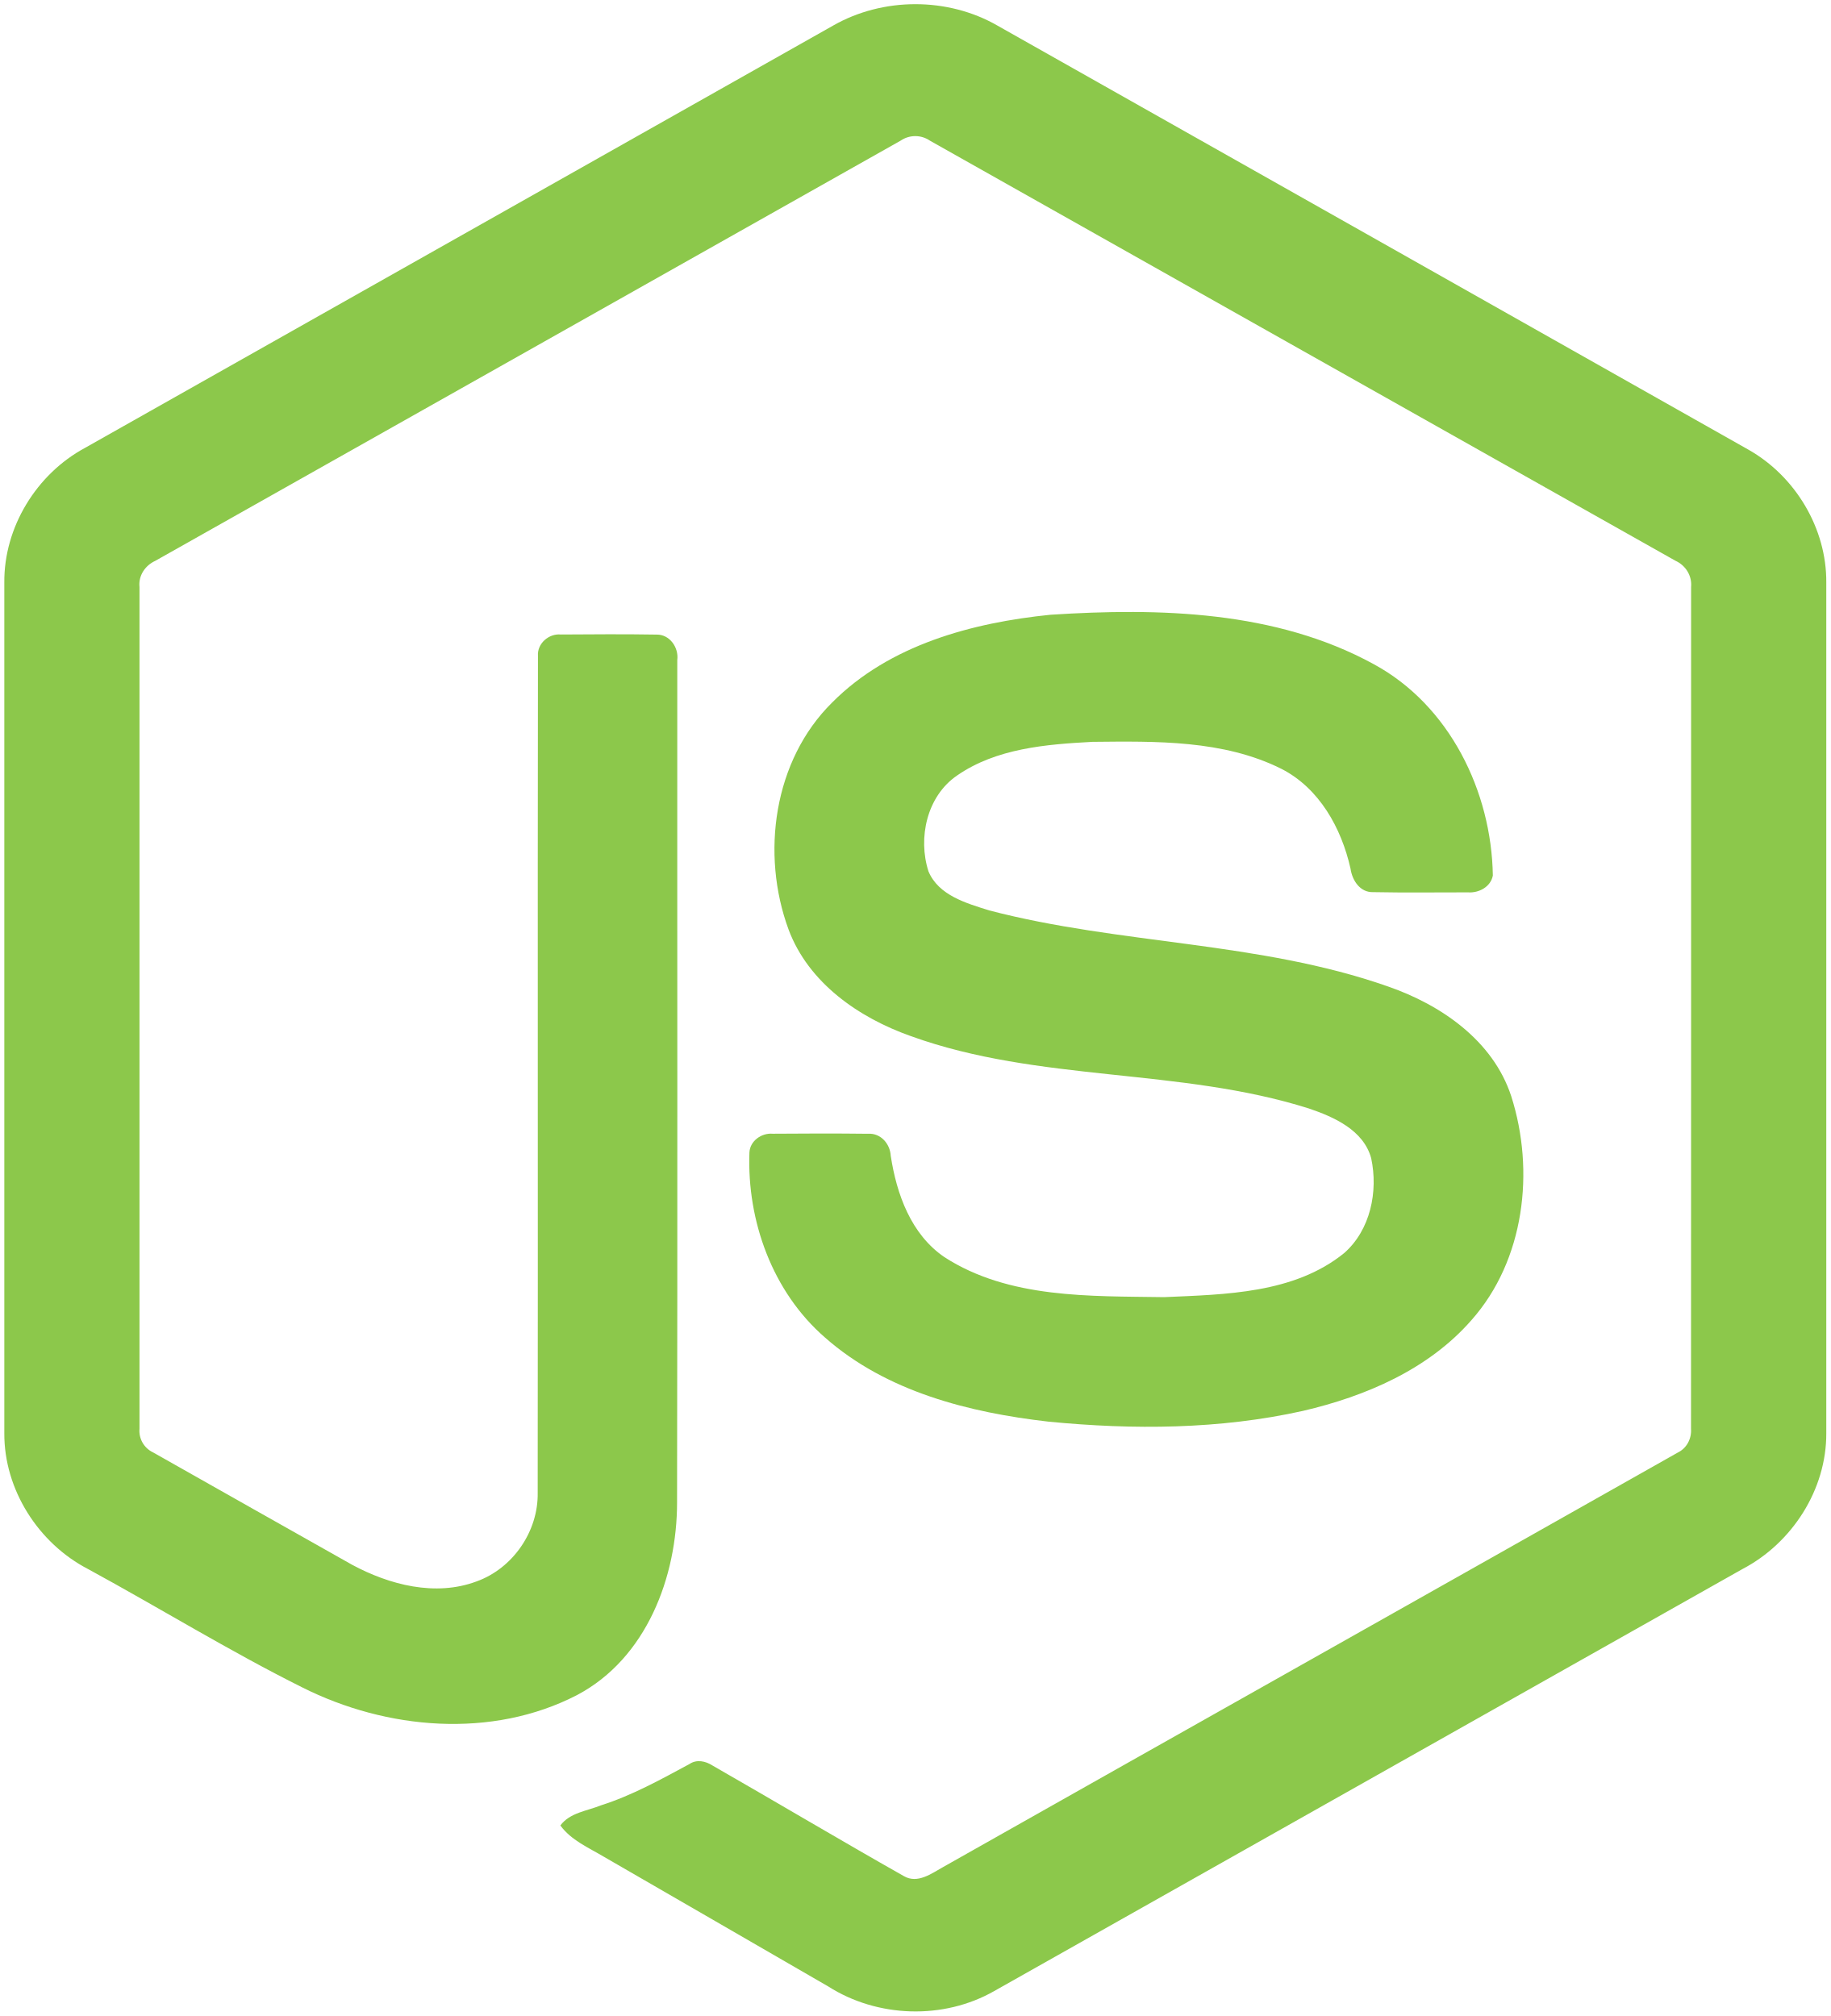
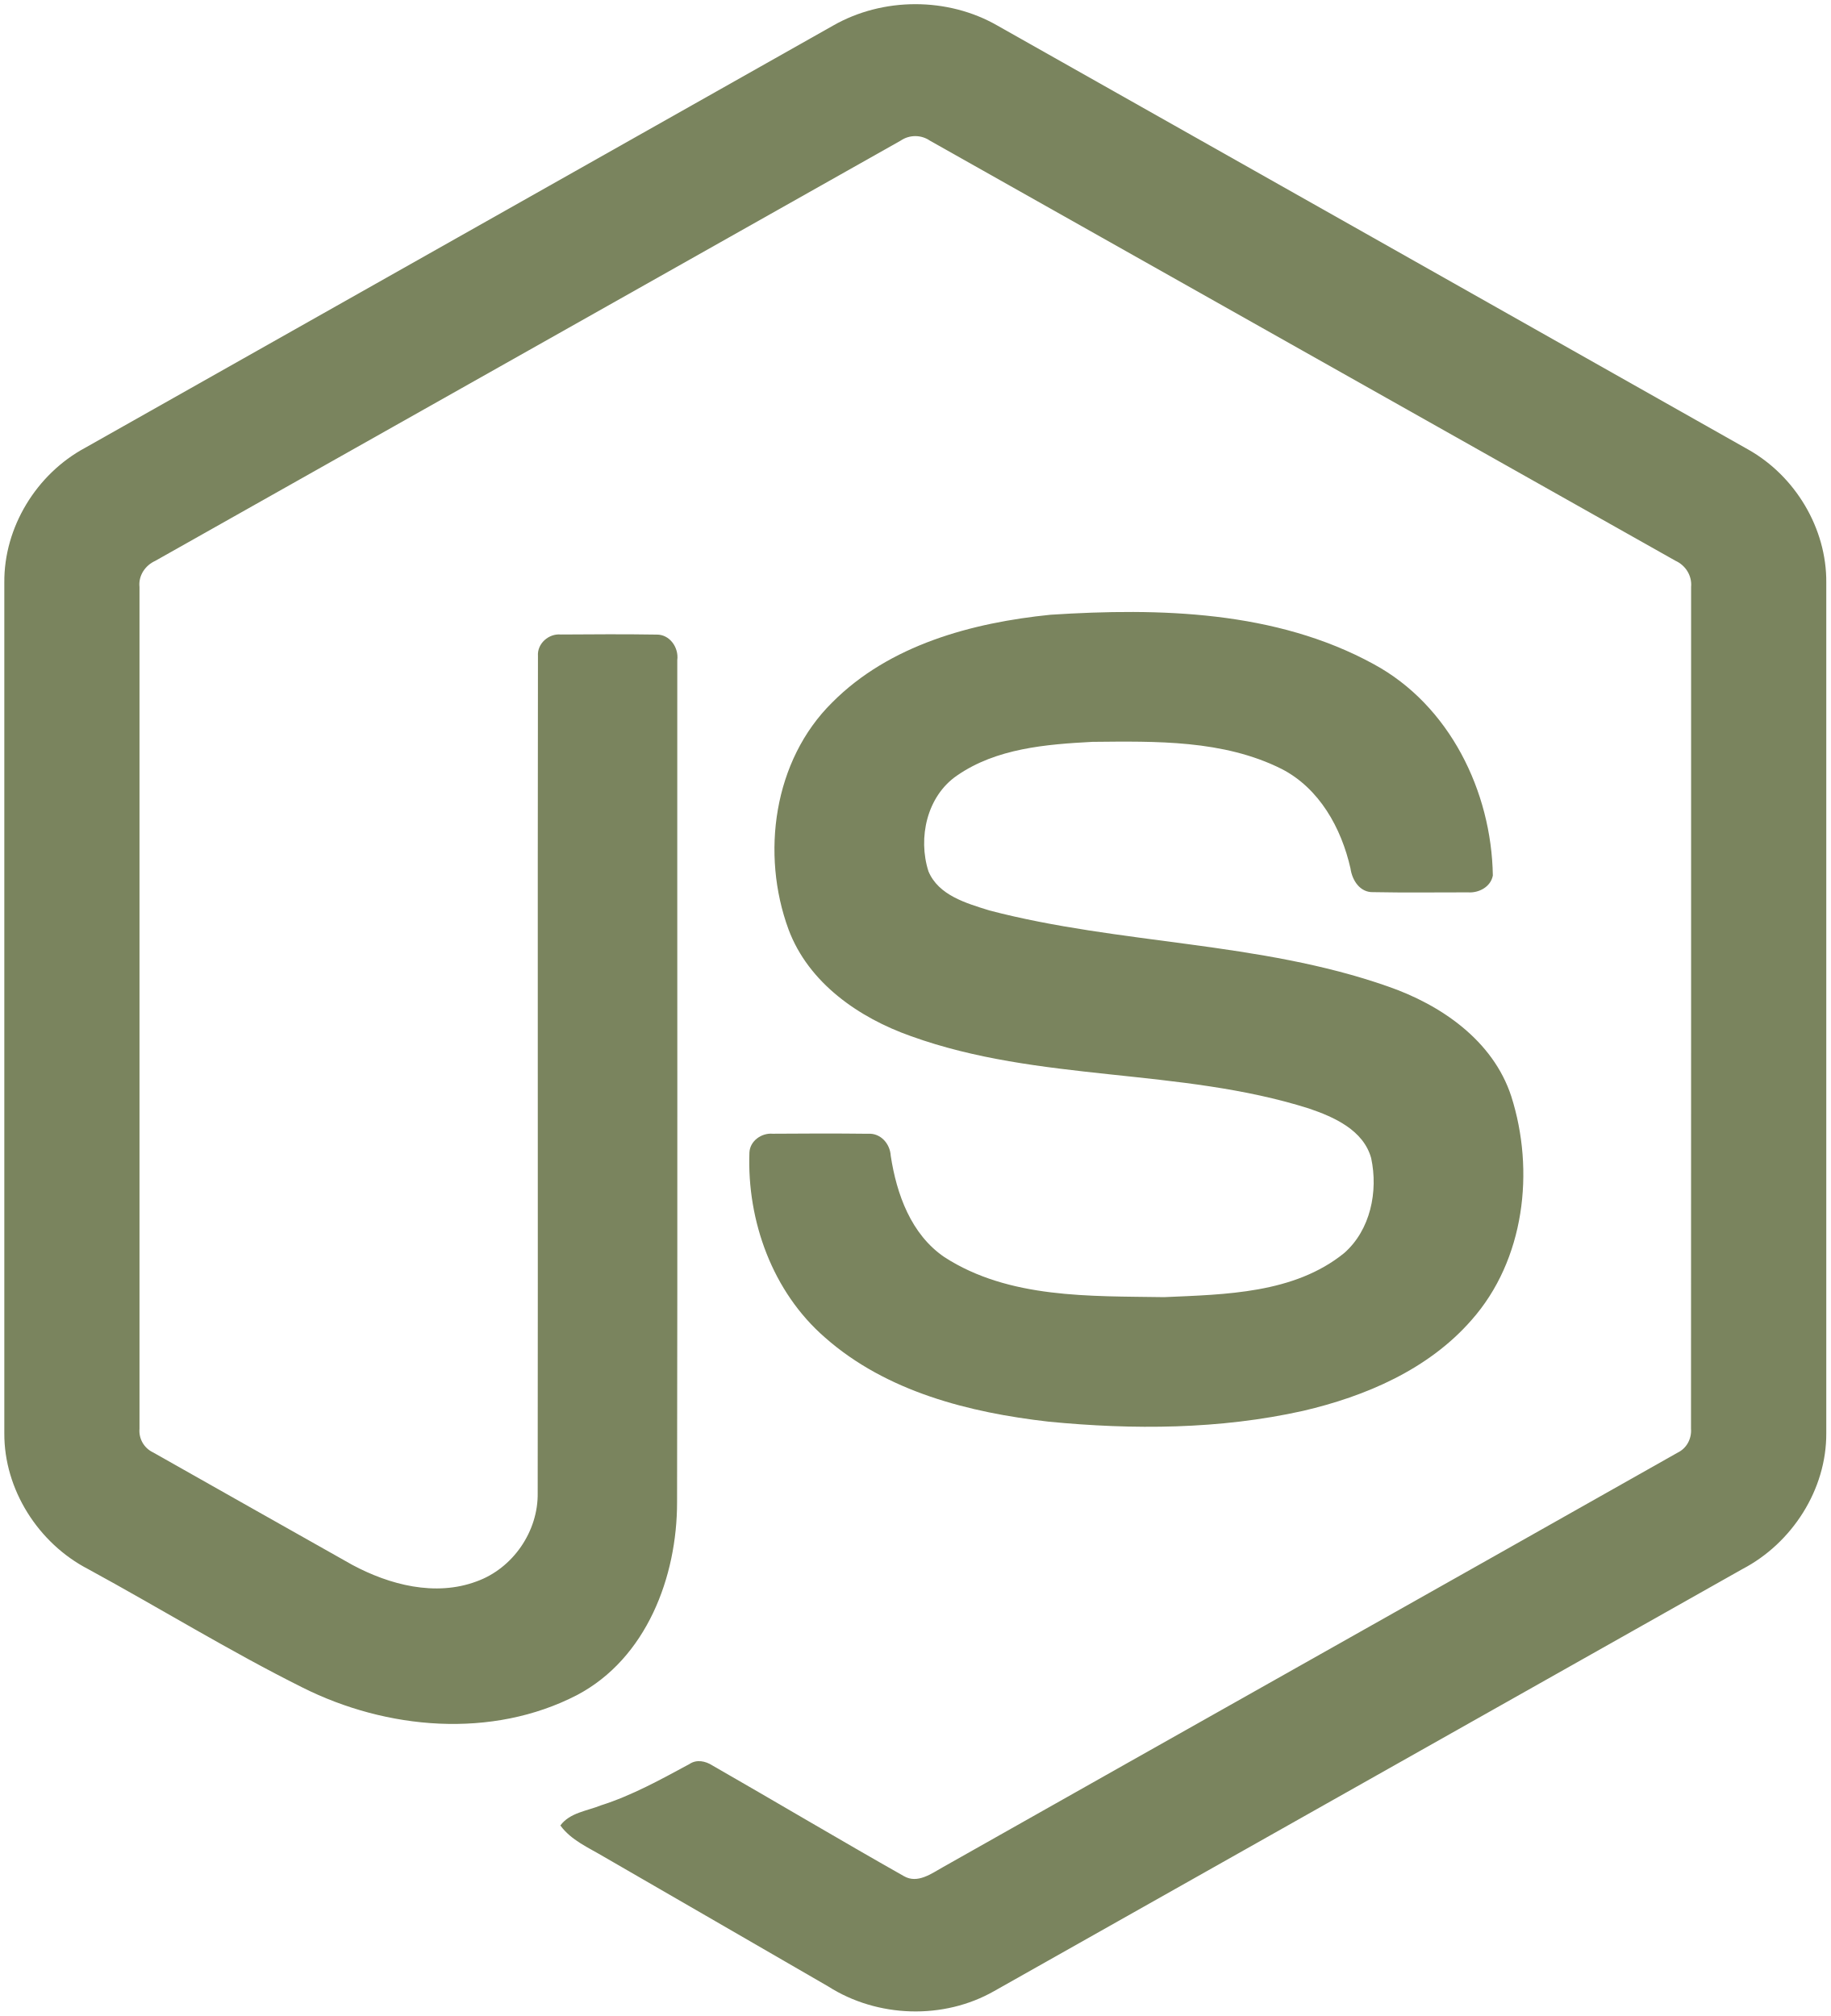
<svg xmlns="http://www.w3.org/2000/svg" width="2270" height="2500" viewBox="0 0 256 282" preserveAspectRatio="xMinYMin meet">
-   <g fill="#8CC84B">
+   <g fill="#7a845e">
    <path d="M116.504 3.58c6.962-3.985 16.03-4.003 22.986 0 34.995 19.774 70.001 39.517 104.99 59.303 6.581 3.707 10.983 11.031 10.916 18.614v118.968c.049 7.897-4.788 15.396-11.731 19.019-34.88 19.665-69.742 39.354-104.616 59.019-7.106 4.063-16.356 3.75-23.24-.646-10.457-6.062-20.932-12.094-31.39-18.15-2.137-1.274-4.546-2.288-6.055-4.36 1.334-1.798 3.719-2.022 5.657-2.807 4.365-1.388 8.374-3.616 12.384-5.778 1.014-.694 2.252-.428 3.224.193 8.942 5.127 17.805 10.403 26.777 15.481 1.914 1.105 3.852-.362 5.488-1.274 34.228-19.345 68.498-38.617 102.72-57.968 1.268-.61 1.969-1.956 1.866-3.345.024-39.245.006-78.497.012-117.742.145-1.576-.767-3.025-2.192-3.67-34.759-19.575-69.5-39.18-104.253-58.76a3.621 3.621 0 0 0-4.094-.006C91.2 39.257 56.465 58.88 21.712 78.454c-1.42.646-2.373 2.071-2.204 3.653.006 39.245 0 78.497 0 117.748a3.329 3.329 0 0 0 1.89 3.303c9.274 5.259 18.56 10.481 27.84 15.722 5.228 2.814 11.647 4.486 17.407 2.33 5.083-1.823 8.646-7.01 8.549-12.407.048-39.016-.024-78.038.036-117.048-.127-1.732 1.516-3.163 3.2-3 4.456-.03 8.918-.06 13.374.012 1.86-.042 3.14 1.823 2.91 3.568-.018 39.263.048 78.527-.03 117.79.012 10.464-4.287 21.85-13.966 26.97-11.924 6.177-26.662 4.867-38.442-1.056-10.198-5.09-19.93-11.097-29.947-16.55C5.368 215.886.555 208.357.604 200.466V81.497c-.073-7.74 4.504-15.197 11.29-18.85C46.768 42.966 81.636 23.27 116.504 3.58z" />
    <path d="M146.928 85.99c15.21-.979 31.493-.58 45.18 6.913 10.597 5.742 16.472 17.793 16.659 29.566-.296 1.588-1.956 2.464-3.472 2.355-4.413-.006-8.827.06-13.24-.03-1.872.072-2.96-1.654-3.195-3.309-1.268-5.633-4.34-11.212-9.642-13.929-8.139-4.075-17.576-3.87-26.451-3.785-6.479.344-13.446.905-18.935 4.715-4.214 2.886-5.494 8.712-3.99 13.404 1.418 3.369 5.307 4.456 8.489 5.458 18.33 4.794 37.754 4.317 55.734 10.626 7.444 2.572 14.726 7.572 17.274 15.366 3.333 10.446 1.872 22.932-5.56 31.318-6.027 6.901-14.805 10.657-23.56 12.697-11.647 2.597-23.734 2.663-35.562 1.51-11.122-1.268-22.696-4.19-31.282-11.768-7.342-6.375-10.928-16.308-10.572-25.895.085-1.619 1.697-2.748 3.248-2.615 4.444-.036 8.888-.048 13.332.006 1.775-.127 3.091 1.407 3.182 3.08.82 5.367 2.837 11 7.517 14.182 9.032 5.827 20.365 5.428 30.707 5.591 8.568-.38 18.186-.495 25.178-6.158 3.689-3.23 4.782-8.634 3.785-13.283-1.08-3.925-5.186-5.754-8.712-6.95-18.095-5.724-37.736-3.647-55.656-10.12-7.275-2.571-14.31-7.432-17.105-14.906-3.9-10.578-2.113-23.662 6.098-31.765 8.006-8.06 19.563-11.164 30.551-12.275z" />
  </g>
</svg>
